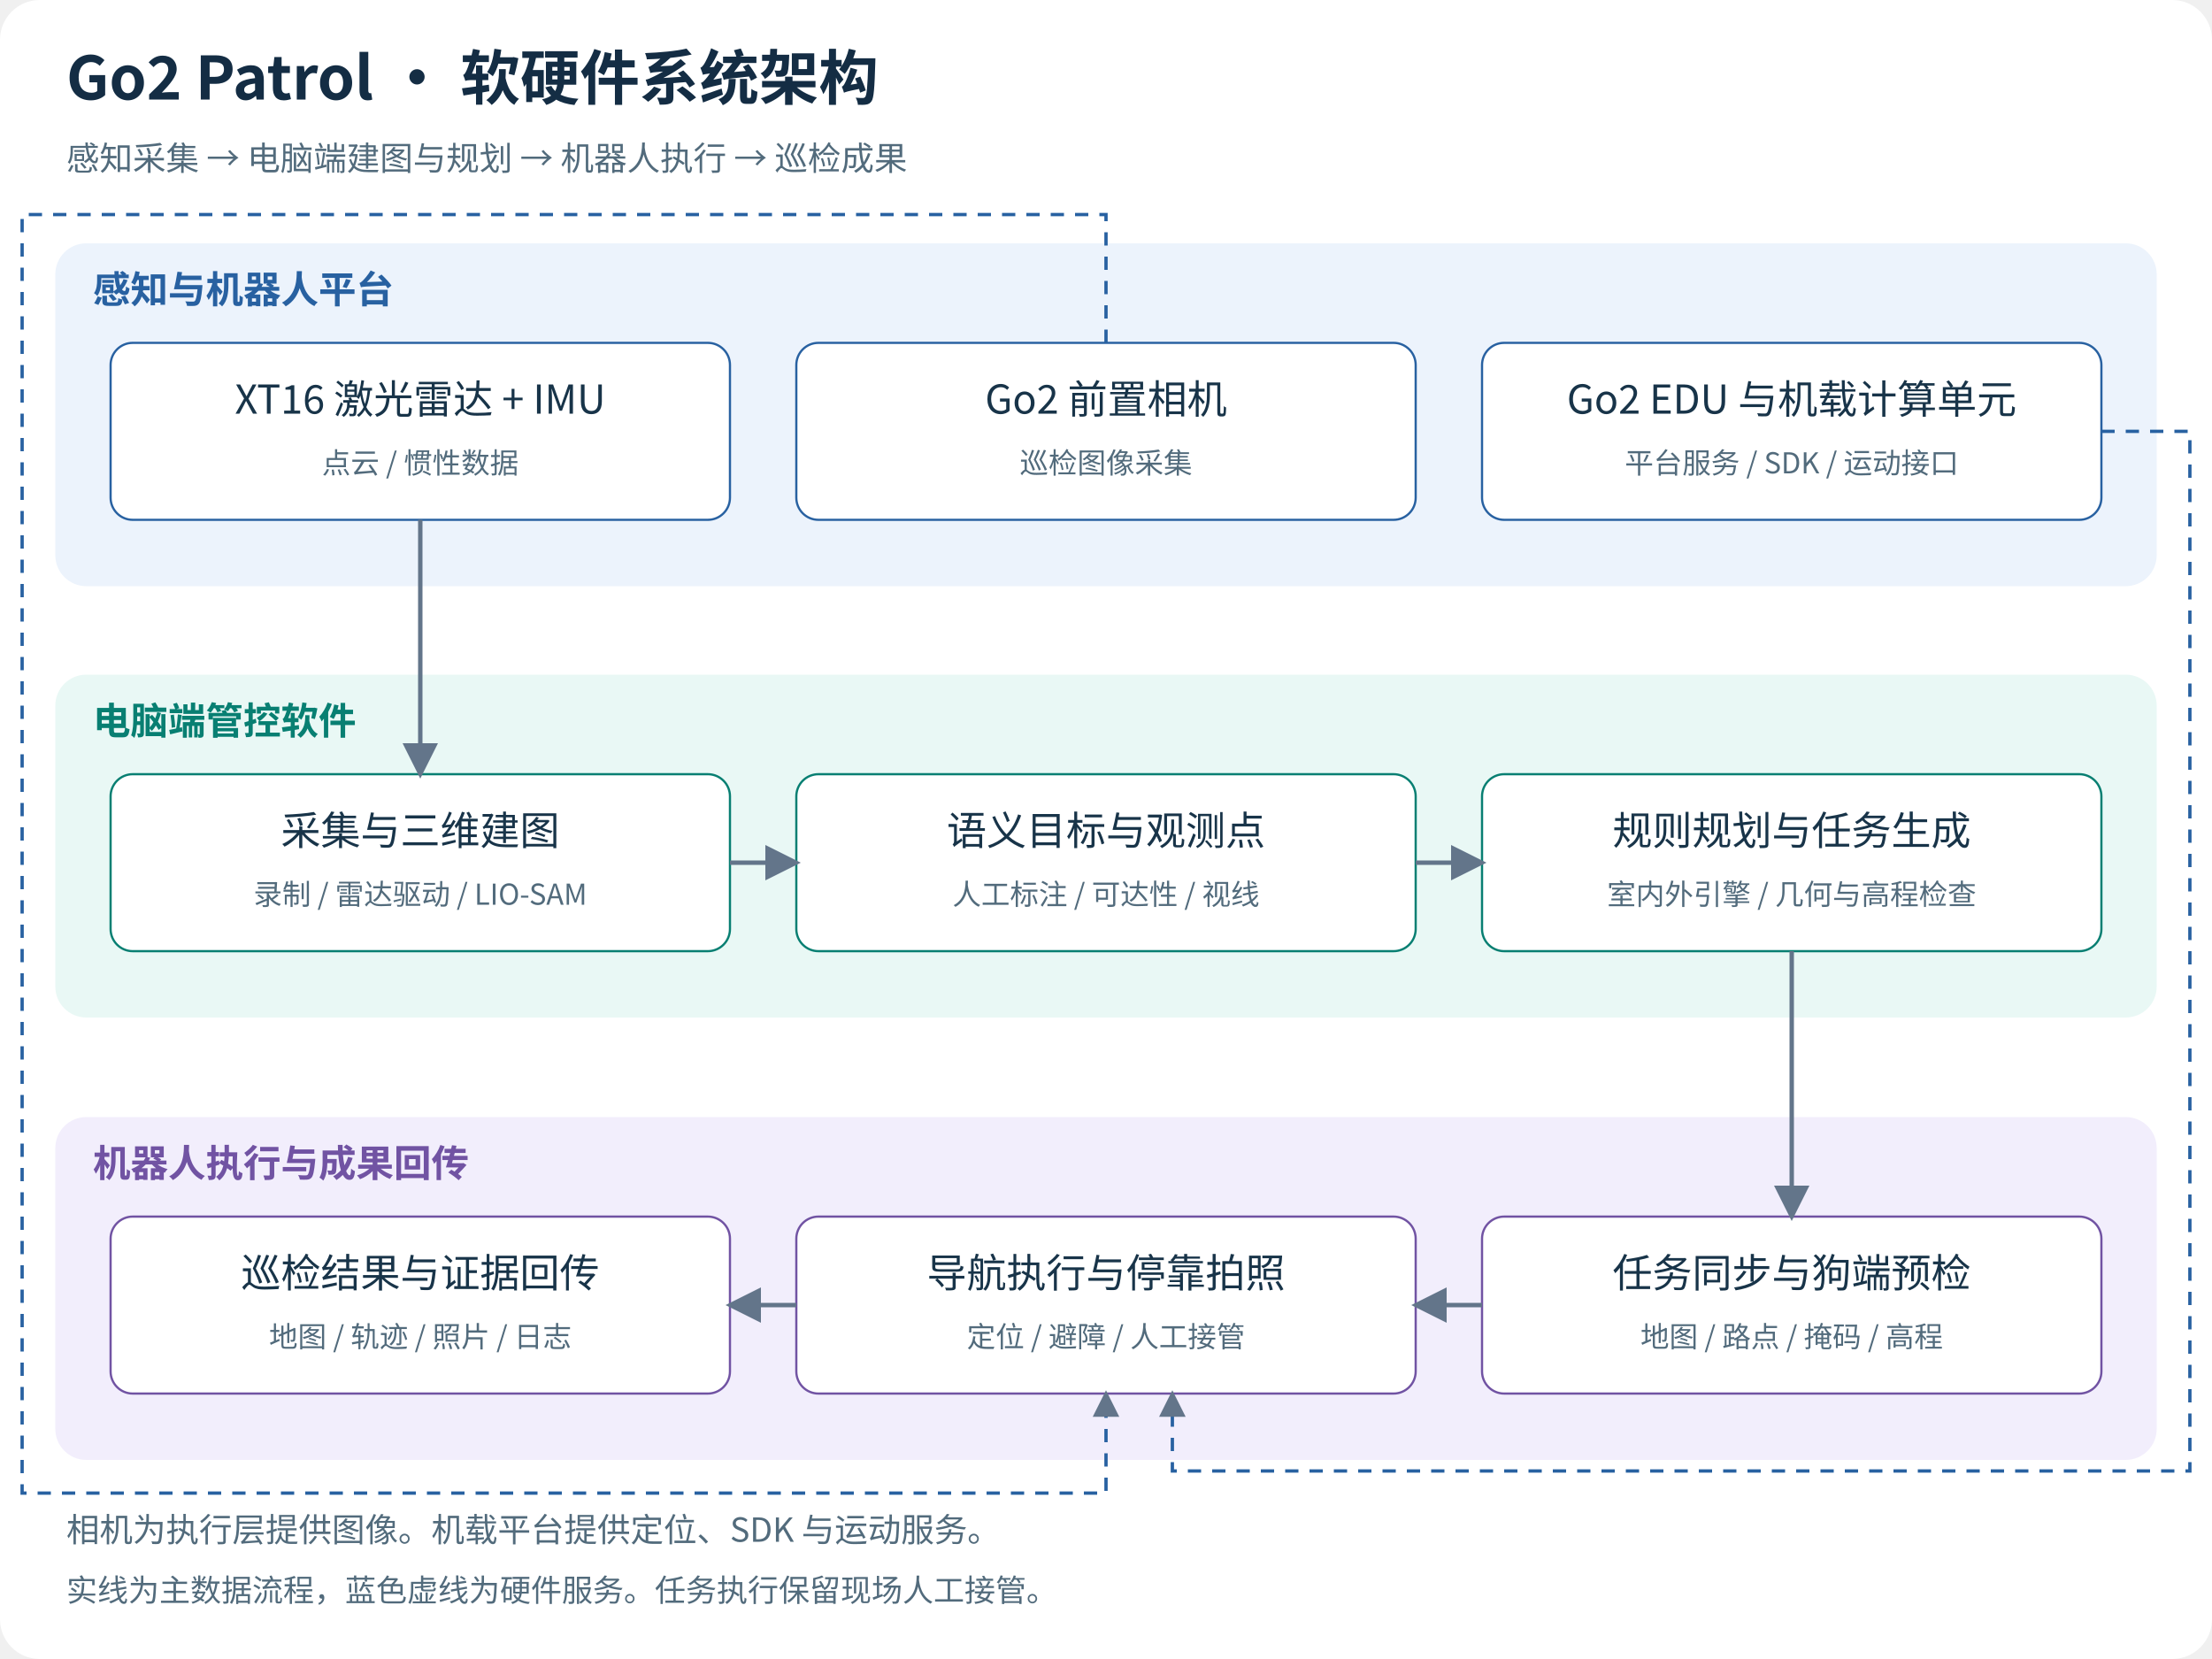
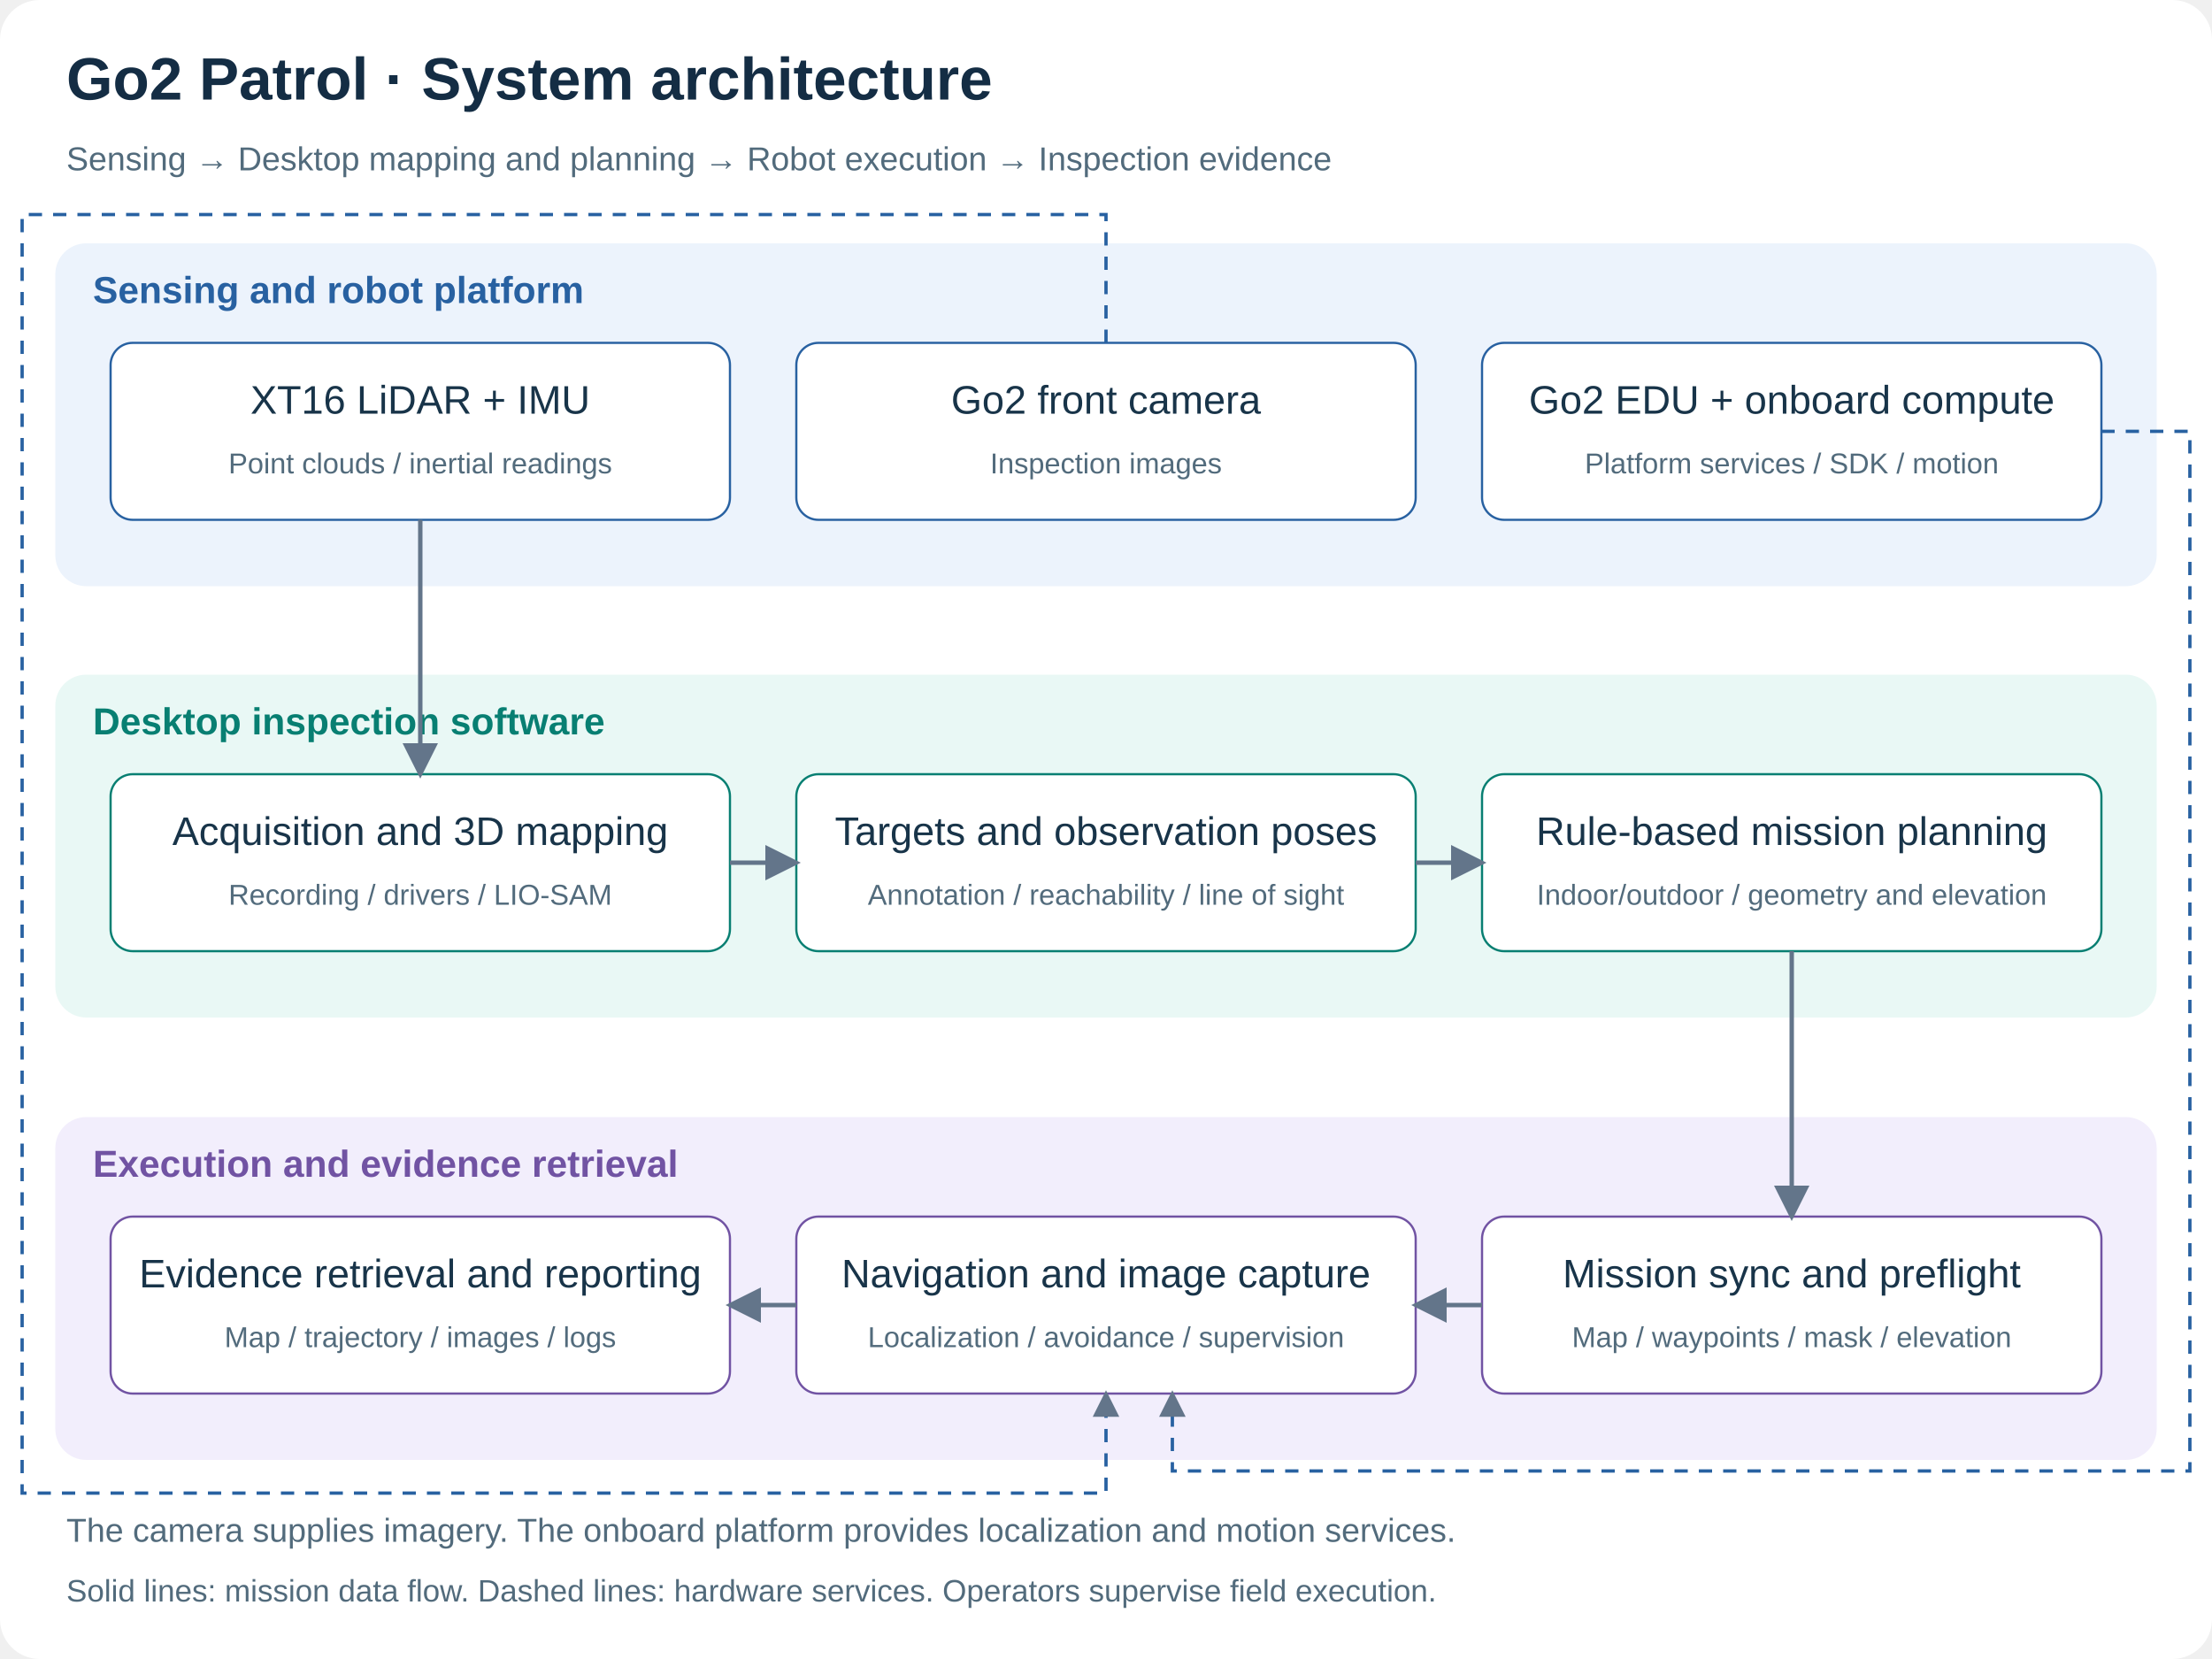
<svg xmlns="http://www.w3.org/2000/svg" width="1000" height="750" viewBox="0 0 1000 750" role="img" aria-label="Go2 Patrol hardware and software architecture">
  <defs>
    <marker id="a" markerWidth="8" markerHeight="8" refX="7" refY="4" orient="auto">
      <path d="M0 0L8 4L0 8Z" fill="#63758a" />
    </marker>
  </defs>
  <rect width="1000" height="750" rx="18" fill="#fff" />
-   <g font-family="Noto Sans CJK SC,Arial,sans-serif">
-     <text x="30" y="45" font-size="27" font-weight="700" fill="#142d44">Go2 Patrol · 软硬件系统架构</text>
-     <text x="30" y="77" font-size="15" fill="#526b7c">感知采集 → 电脑端建图与规划 → 机器人执行 → 巡检成果</text>
+   <g font-family="Arial,sans-serif">
+     <text x="30" y="45" font-size="27" font-weight="700" fill="#142d44">Go2 Patrol · System architecture</text>
+     <text x="30" y="77" font-size="15" fill="#526b7c">Sensing → Desktop mapping and planning → Robot execution → Inspection evidence</text>
    <rect x="25" y="110" width="950" height="155" rx="14" fill="#ecf3fc" />
-     <text x="42" y="137" font-size="17" font-weight="600" fill="#2861a1">感知与机器人平台</text>
+     <text x="42" y="137" font-size="17" font-weight="600" fill="#2861a1">Sensing and robot platform</text>
    <rect x="25" y="305" width="950" height="155" rx="14" fill="#e9f8f5" />
-     <text x="42" y="332" font-size="17" font-weight="600" fill="#087f72">电脑端管控软件</text>
+     <text x="42" y="332" font-size="17" font-weight="600" fill="#087f72">Desktop inspection software</text>
    <rect x="25" y="505" width="950" height="155" rx="14" fill="#f2eefc" />
-     <text x="42" y="532" font-size="17" font-weight="600" fill="#7153a3">机器人执行与成果回传</text>
+     <text x="42" y="532" font-size="17" font-weight="600" fill="#7153a3">Execution and evidence retrieval</text>
    <rect x="50" y="155" width="280" height="80" rx="10" fill="#fff" stroke="#2861a1" />
-     <text x="190" y="187" text-anchor="middle" font-size="18" fill="#183449">XT16 激光雷达 + IMU</text>
-     <text x="190" y="214" text-anchor="middle" font-size="13" fill="#526b7c">点云 / 惯性数据</text>
+     <text x="190" y="187" text-anchor="middle" font-size="18" fill="#183449">XT16 LiDAR + IMU</text>
+     <text x="190" y="214" text-anchor="middle" font-size="13" fill="#526b7c">Point clouds / inertial readings</text>
    <rect x="360" y="155" width="280" height="80" rx="10" fill="#fff" stroke="#2861a1" />
-     <text x="500" y="187" text-anchor="middle" font-size="18" fill="#183449">Go2 前置相机</text>
-     <text x="500" y="214" text-anchor="middle" font-size="13" fill="#526b7c">巡检图像采集</text>
+     <text x="500" y="187" text-anchor="middle" font-size="18" fill="#183449">Go2 front camera</text>
+     <text x="500" y="214" text-anchor="middle" font-size="13" fill="#526b7c">Inspection images</text>
    <rect x="670" y="155" width="280" height="80" rx="10" fill="#fff" stroke="#2861a1" />
-     <text x="810" y="187" text-anchor="middle" font-size="18" fill="#183449">Go2 EDU 与机载计算单元</text>
-     <text x="810" y="214" text-anchor="middle" font-size="13" fill="#526b7c">平台服务 / SDK / 运动接口</text>
+     <text x="810" y="187" text-anchor="middle" font-size="18" fill="#183449">Go2 EDU + onboard compute</text>
+     <text x="810" y="214" text-anchor="middle" font-size="13" fill="#526b7c">Platform services / SDK / motion</text>
    <rect x="50" y="350" width="280" height="80" rx="10" fill="#fff" stroke="#087f72" />
-     <text x="190" y="382" text-anchor="middle" font-size="18" fill="#183449">采集与三维建图</text>
-     <text x="190" y="409" text-anchor="middle" font-size="13" fill="#526b7c">录制 / 雷达驱动 / LIO-SAM</text>
+     <text x="190" y="382" text-anchor="middle" font-size="18" fill="#183449">Acquisition and 3D mapping</text>
+     <text x="190" y="409" text-anchor="middle" font-size="13" fill="#526b7c">Recording / drivers / LIO-SAM</text>
    <rect x="360" y="350" width="280" height="80" rx="10" fill="#fff" stroke="#087f72" />
-     <text x="500" y="382" text-anchor="middle" font-size="18" fill="#183449">语义目标与观测点</text>
-     <text x="500" y="409" text-anchor="middle" font-size="13" fill="#526b7c">人工标注 / 可达性 / 视线</text>
+     <text x="500" y="382" text-anchor="middle" font-size="18" fill="#183449">Targets and observation poses</text>
+     <text x="500" y="409" text-anchor="middle" font-size="13" fill="#526b7c">Annotation / reachability / line of sight</text>
    <rect x="670" y="350" width="280" height="80" rx="10" fill="#fff" stroke="#087f72" />
-     <text x="810" y="382" text-anchor="middle" font-size="18" fill="#183449">规则规划与任务生成</text>
-     <text x="810" y="409" text-anchor="middle" font-size="13" fill="#526b7c">室内外引擎 / 几何与高程检查</text>
+     <text x="810" y="382" text-anchor="middle" font-size="18" fill="#183449">Rule-based mission planning</text>
+     <text x="810" y="409" text-anchor="middle" font-size="13" fill="#526b7c">Indoor/outdoor / geometry and elevation</text>
    <rect x="50" y="550" width="280" height="80" rx="10" fill="#fff" stroke="#7153a3" />
-     <text x="190" y="582" text-anchor="middle" font-size="18" fill="#183449">巡检结果与证据回传</text>
-     <text x="190" y="609" text-anchor="middle" font-size="13" fill="#526b7c">地图 / 轨迹 / 照片 / 日志</text>
+     <text x="190" y="582" text-anchor="middle" font-size="18" fill="#183449">Evidence retrieval and reporting</text>
+     <text x="190" y="609" text-anchor="middle" font-size="13" fill="#526b7c">Map / trajectory / images / logs</text>
    <rect x="360" y="550" width="280" height="80" rx="10" fill="#fff" stroke="#7153a3" />
-     <text x="500" y="582" text-anchor="middle" font-size="18" fill="#183449">导航执行与停靠拍照</text>
-     <text x="500" y="609" text-anchor="middle" font-size="13" fill="#526b7c">定位 / 避障 / 人工接管</text>
+     <text x="500" y="582" text-anchor="middle" font-size="18" fill="#183449">Navigation and image capture</text>
+     <text x="500" y="609" text-anchor="middle" font-size="13" fill="#526b7c">Localization / avoidance / supervision</text>
    <rect x="670" y="550" width="280" height="80" rx="10" fill="#fff" stroke="#7153a3" />
-     <text x="810" y="582" text-anchor="middle" font-size="18" fill="#183449">任务同步与狗端预检</text>
-     <text x="810" y="609" text-anchor="middle" font-size="13" fill="#526b7c">地图 / 路点 / 掩码 / 高程</text>
+     <text x="810" y="582" text-anchor="middle" font-size="18" fill="#183449">Mission sync and preflight</text>
+     <text x="810" y="609" text-anchor="middle" font-size="13" fill="#526b7c">Map / waypoints / mask / elevation</text>
    <path d="M190 235V350" fill="none" stroke="#63758a" stroke-width="2" marker-end="url(#a)" />
    <path d="M330 390H360" fill="none" stroke="#63758a" stroke-width="2" marker-end="url(#a)" />
    <path d="M640 390H670" fill="none" stroke="#63758a" stroke-width="2" marker-end="url(#a)" />
    <path d="M810 430V550" fill="none" stroke="#63758a" stroke-width="2" marker-end="url(#a)" />
    <path d="M670 590H640" fill="none" stroke="#63758a" stroke-width="2" marker-end="url(#a)" />
    <path d="M360 590H330" fill="none" stroke="#63758a" stroke-width="2" marker-end="url(#a)" />
    <path d="M500 155V97H10V675H500V630" fill="none" stroke="#2861a1" stroke-width="1.5" stroke-dasharray="6 5" marker-end="url(#a)" />
    <path d="M950 195H990V665H530V630" fill="none" stroke="#2861a1" stroke-width="1.5" stroke-dasharray="6 5" marker-end="url(#a)" />
-     <text x="30" y="697" font-size="15" fill="#526b7c">相机为执行层提供图像。机载平台提供定位、SDK 与运动服务。</text>
-     <text x="30" y="724" font-size="14" fill="#526b7c">实线为主数据流程，蓝色虚线为硬件服务。任务执行保留现场人工接管。</text>
+     <text x="30" y="697" font-size="15" fill="#526b7c">The camera supplies imagery. The onboard platform provides localization and motion services.</text>
+     <text x="30" y="724" font-size="14" fill="#526b7c">Solid lines: mission data flow. Dashed lines: hardware services. Operators supervise field execution.</text>
  </g>
</svg>
